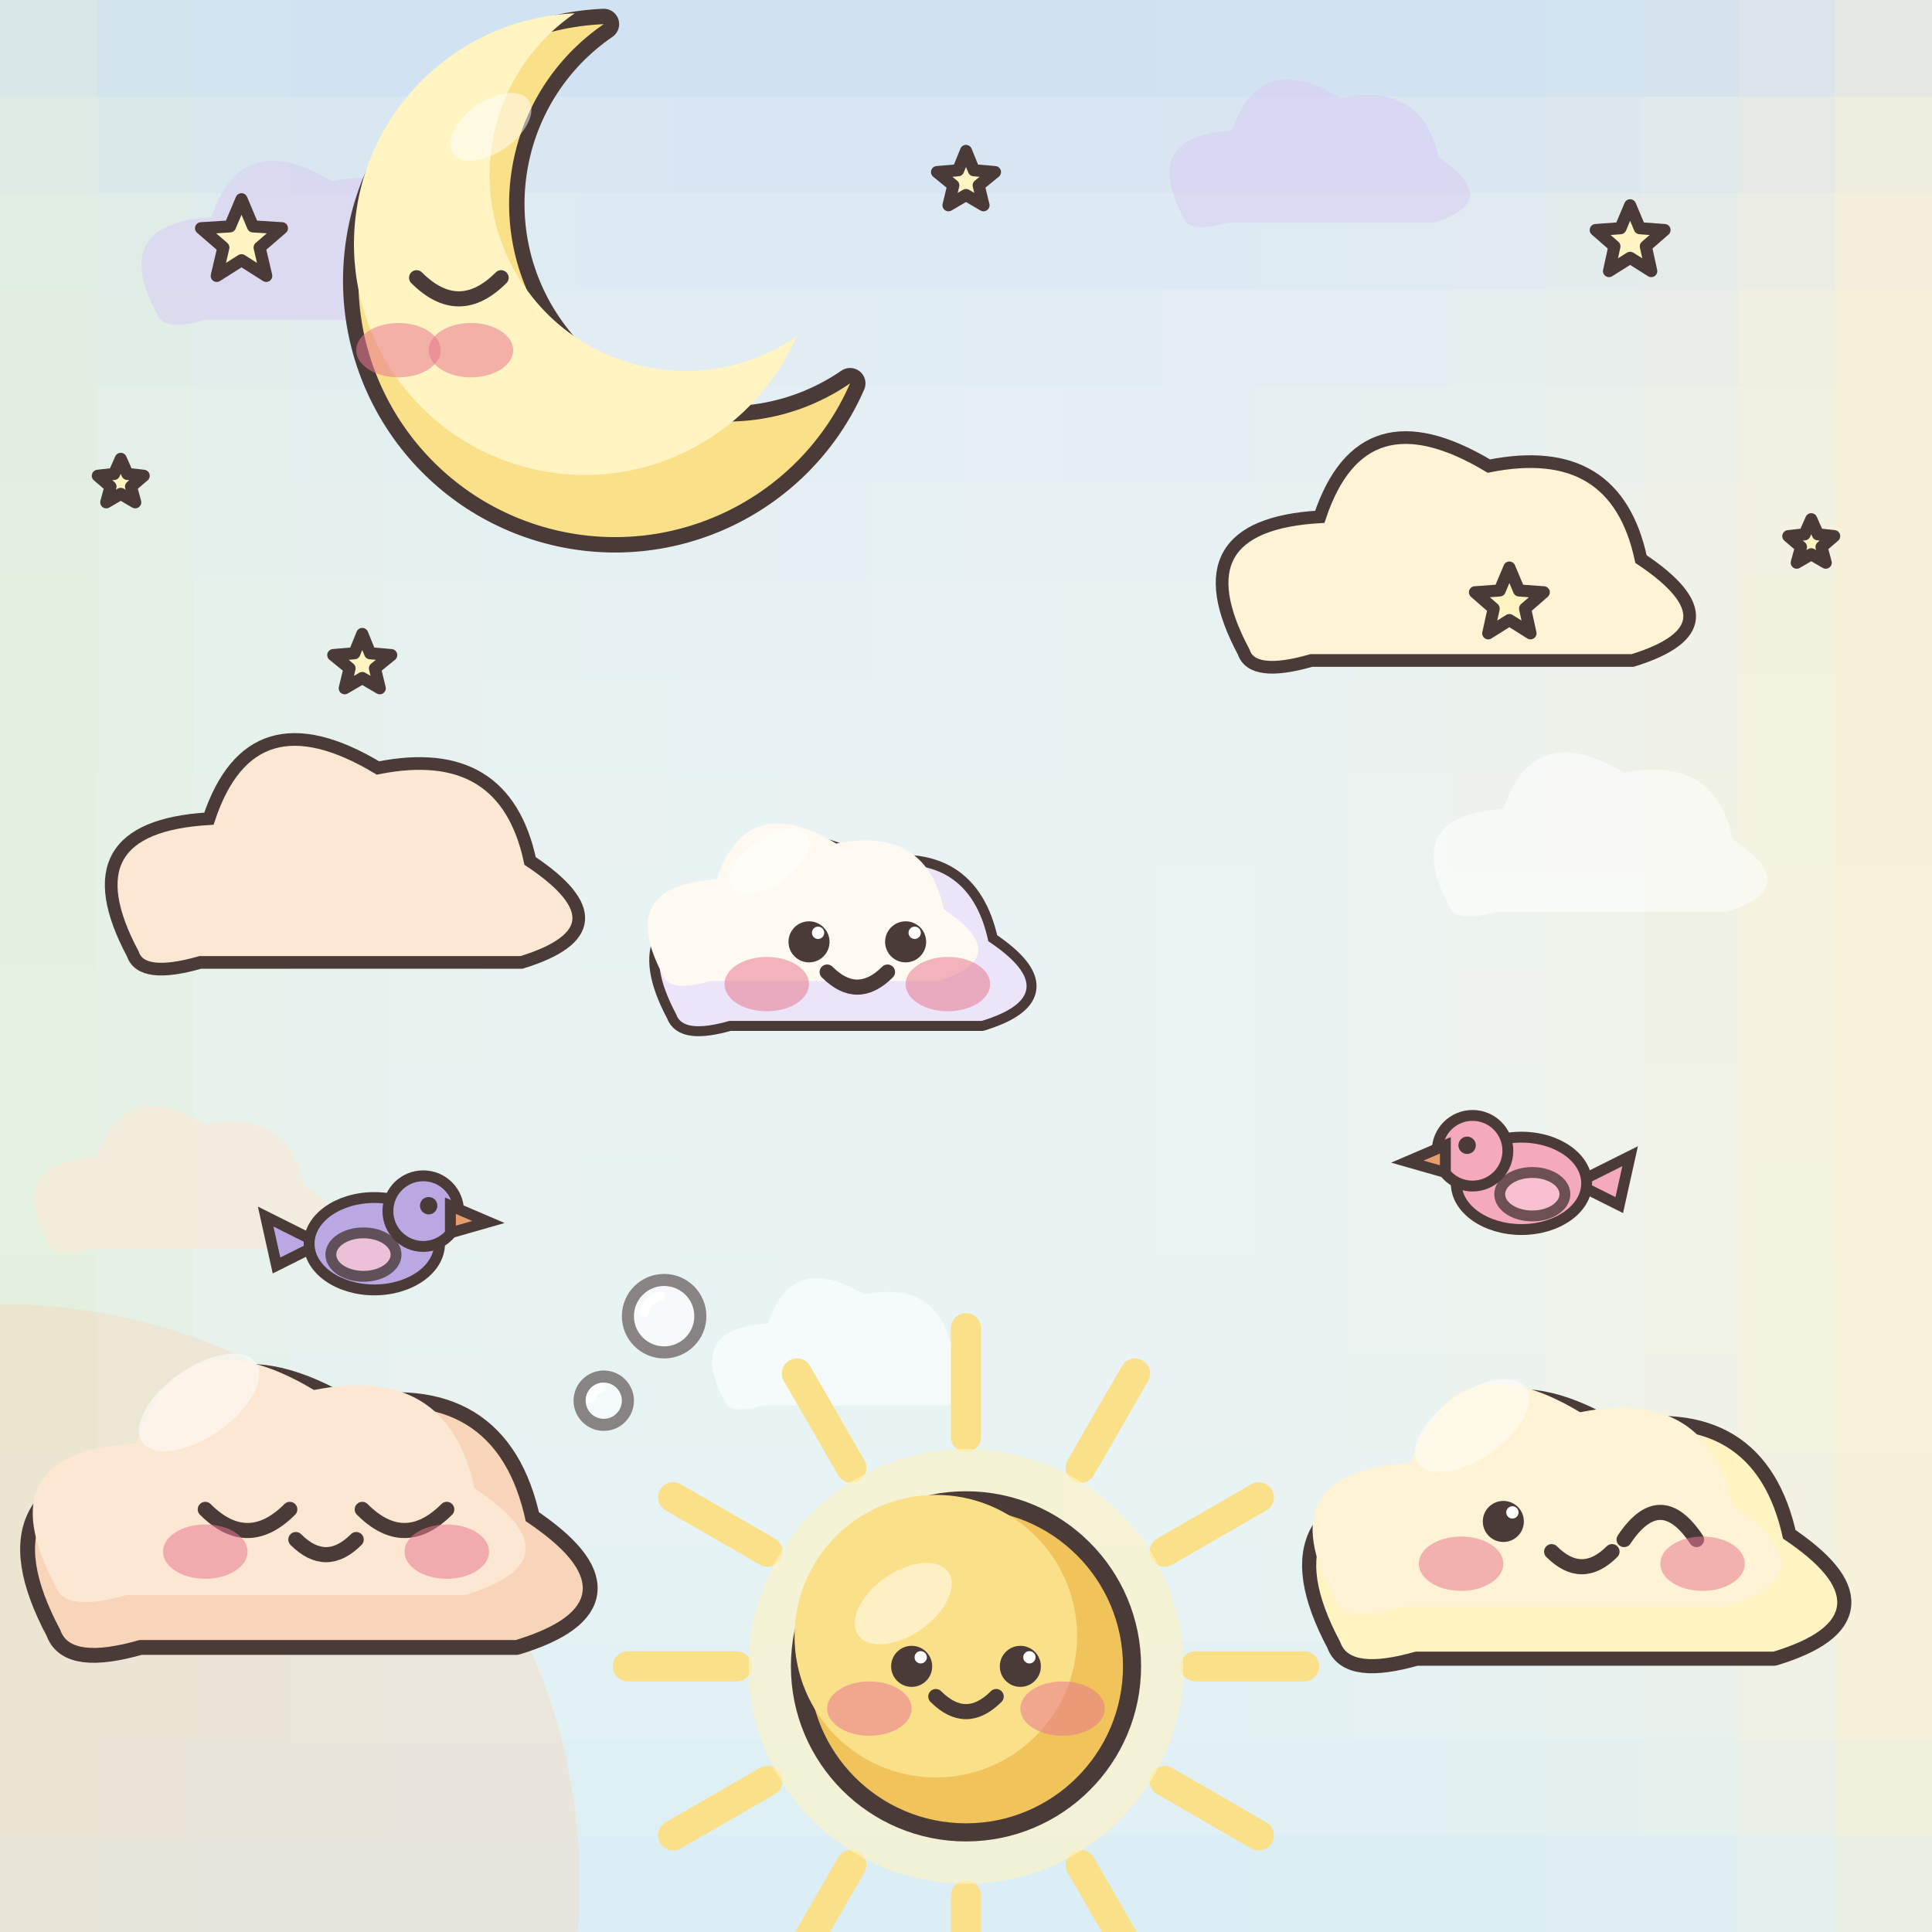
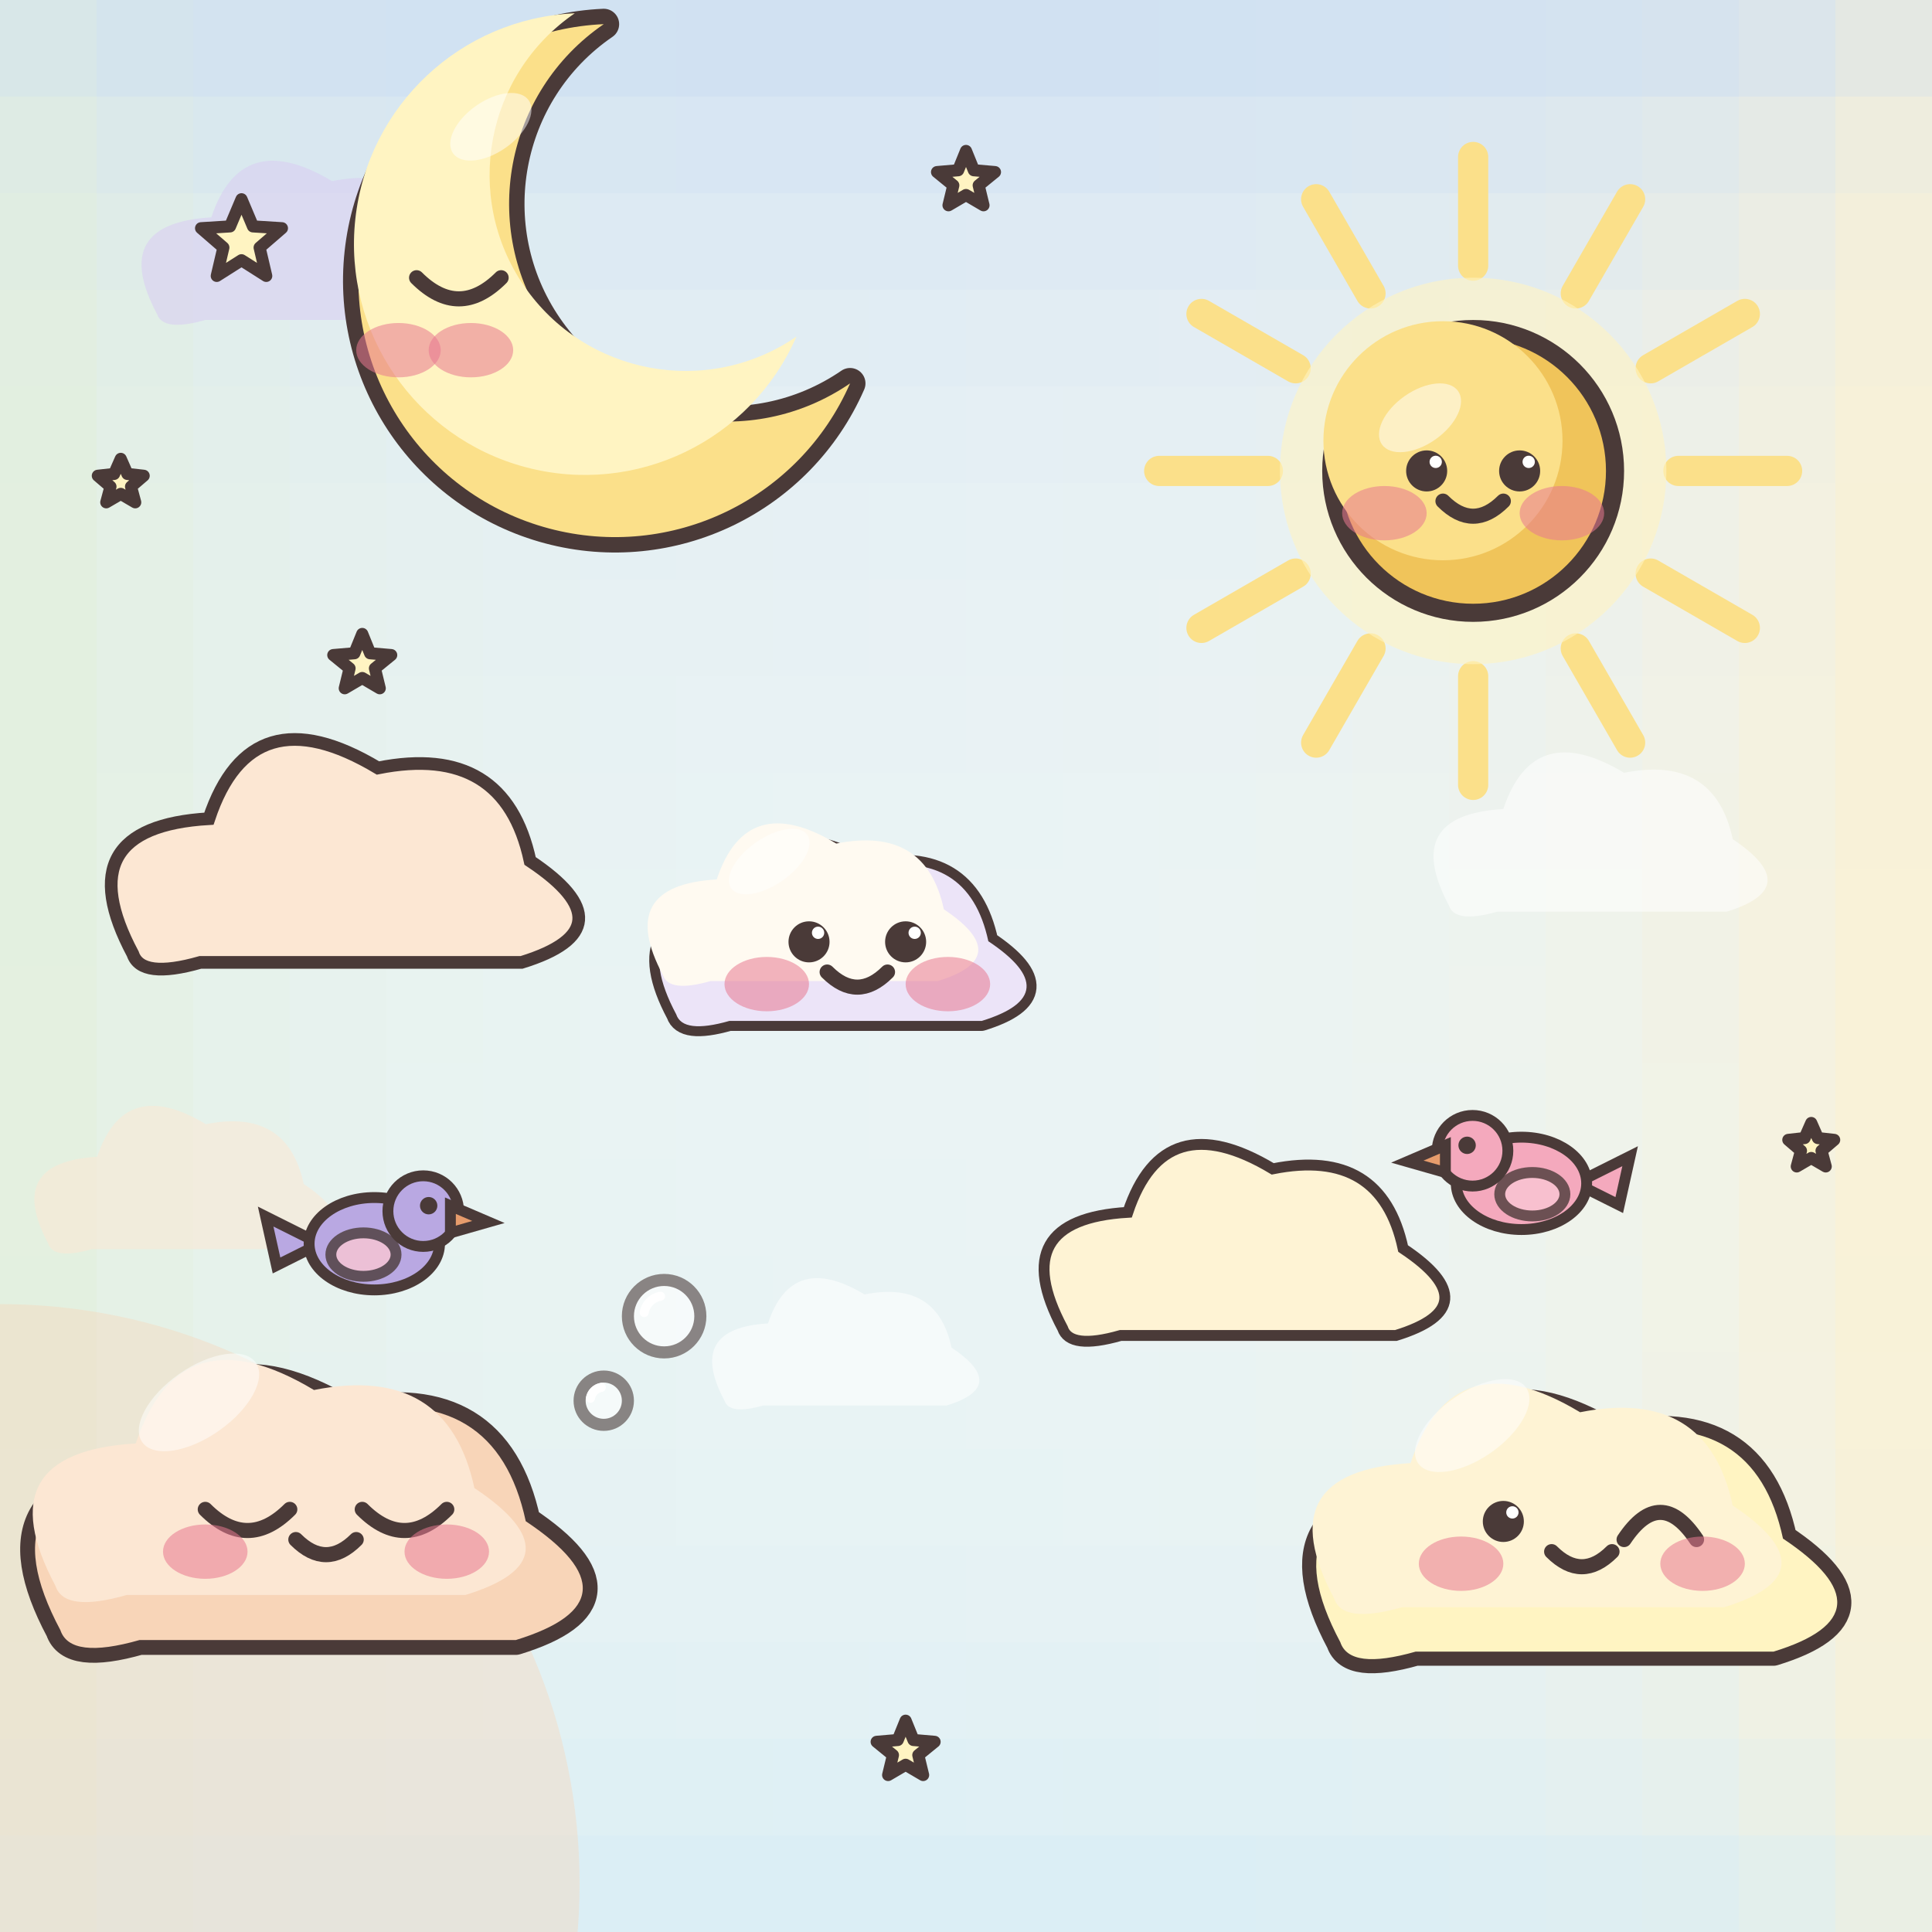
<svg xmlns="http://www.w3.org/2000/svg" width="320" height="320" viewBox="0 0 320 320">
  <rect width="320" height="320" fill="#eef7fb" />
  <rect x="0" y="0" width="17" height="17" fill="#d8e7e8" />
  <rect x="16" y="0" width="17" height="17" fill="#d4e4ed" />
  <rect x="32" y="0" width="17" height="17" fill="#d3e3f0" />
  <rect x="48" y="0" width="17" height="17" fill="#d2e2f1" />
  <rect x="64" y="0" width="17" height="17" fill="#d1e2f2" />
  <rect x="80" y="0" width="17" height="17" fill="#d1e2f2" />
  <rect x="96" y="0" width="17" height="17" fill="#d1e2f2" />
  <rect x="112" y="0" width="17" height="17" fill="#d1e1f2" />
  <rect x="128" y="0" width="17" height="17" fill="#d1e1f2" />
  <rect x="144" y="0" width="17" height="17" fill="#d1e1f2" />
  <rect x="160" y="0" width="17" height="17" fill="#d1e1f2" />
  <rect x="176" y="0" width="17" height="17" fill="#d1e1f2" />
  <rect x="192" y="0" width="17" height="17" fill="#d1e2f2" />
  <rect x="208" y="0" width="17" height="17" fill="#d2e2f2" />
  <rect x="224" y="0" width="17" height="17" fill="#d2e2f2" />
  <rect x="240" y="0" width="17" height="17" fill="#d3e2f1" />
  <rect x="256" y="0" width="17" height="17" fill="#d4e3f0" />
  <rect x="272" y="0" width="17" height="17" fill="#d6e3ee" />
  <rect x="288" y="0" width="17" height="17" fill="#dbe5eb" />
  <rect x="304" y="0" width="17" height="17" fill="#e4e8e3" />
  <rect x="0" y="16" width="17" height="17" fill="#deebe4" />
  <rect x="16" y="16" width="17" height="17" fill="#dbe9ea" />
  <rect x="32" y="16" width="17" height="17" fill="#d9e8ee" />
  <rect x="48" y="16" width="17" height="17" fill="#d9e7f0" />
  <rect x="64" y="16" width="17" height="17" fill="#d8e7f1" />
  <rect x="80" y="16" width="17" height="17" fill="#d8e7f2" />
  <rect x="96" y="16" width="17" height="17" fill="#d8e7f2" />
  <rect x="112" y="16" width="17" height="17" fill="#d8e6f3" />
  <rect x="128" y="16" width="17" height="17" fill="#d8e6f3" />
  <rect x="144" y="16" width="17" height="17" fill="#d8e6f3" />
  <rect x="160" y="16" width="17" height="17" fill="#d8e6f3" />
  <rect x="176" y="16" width="17" height="17" fill="#d8e6f3" />
  <rect x="192" y="16" width="17" height="17" fill="#d9e6f2" />
  <rect x="208" y="16" width="17" height="17" fill="#d9e7f2" />
  <rect x="224" y="16" width="17" height="17" fill="#dae7f1" />
  <rect x="240" y="16" width="17" height="17" fill="#dbe7f0" />
  <rect x="256" y="16" width="17" height="17" fill="#dde8ee" />
  <rect x="272" y="16" width="17" height="17" fill="#e0e9eb" />
  <rect x="288" y="16" width="17" height="17" fill="#e5eae6" />
  <rect x="304" y="16" width="17" height="17" fill="#eeedde" />
  <rect x="0" y="32" width="17" height="17" fill="#e0ede2" />
  <rect x="16" y="32" width="17" height="17" fill="#dfece8" />
  <rect x="32" y="32" width="17" height="17" fill="#deeced" />
  <rect x="48" y="32" width="17" height="17" fill="#deebef" />
  <rect x="64" y="32" width="17" height="17" fill="#ddebf1" />
  <rect x="80" y="32" width="17" height="17" fill="#ddebf2" />
  <rect x="96" y="32" width="17" height="17" fill="#ddeaf3" />
  <rect x="112" y="32" width="17" height="17" fill="#ddeaf3" />
  <rect x="128" y="32" width="17" height="17" fill="#ddeaf3" />
  <rect x="144" y="32" width="17" height="17" fill="#ddeaf3" />
  <rect x="160" y="32" width="17" height="17" fill="#deeaf3" />
  <rect x="176" y="32" width="17" height="17" fill="#deeaf3" />
  <rect x="192" y="32" width="17" height="17" fill="#deeaf3" />
  <rect x="208" y="32" width="17" height="17" fill="#dfebf2" />
  <rect x="224" y="32" width="17" height="17" fill="#e0ebf1" />
  <rect x="240" y="32" width="17" height="17" fill="#e1ebef" />
  <rect x="256" y="32" width="17" height="17" fill="#e3ebed" />
  <rect x="272" y="32" width="17" height="17" fill="#e6ece9" />
  <rect x="288" y="32" width="17" height="17" fill="#ebede4" />
  <rect x="304" y="32" width="17" height="17" fill="#f3efdb" />
  <rect x="0" y="48" width="17" height="17" fill="#e2eee1" />
  <rect x="16" y="48" width="17" height="17" fill="#e1eee7" />
  <rect x="32" y="48" width="17" height="17" fill="#e1eeec" />
  <rect x="48" y="48" width="17" height="17" fill="#e1edef" />
  <rect x="64" y="48" width="17" height="17" fill="#e1edf1" />
  <rect x="80" y="48" width="17" height="17" fill="#e1edf2" />
  <rect x="96" y="48" width="17" height="17" fill="#e1edf3" />
  <rect x="112" y="48" width="17" height="17" fill="#e1edf3" />
  <rect x="128" y="48" width="17" height="17" fill="#e1edf3" />
  <rect x="144" y="48" width="17" height="17" fill="#e1edf4" />
  <rect x="160" y="48" width="17" height="17" fill="#e2edf3" />
  <rect x="176" y="48" width="17" height="17" fill="#e2edf3" />
  <rect x="192" y="48" width="17" height="17" fill="#e3edf3" />
  <rect x="208" y="48" width="17" height="17" fill="#e3edf2" />
  <rect x="224" y="48" width="17" height="17" fill="#e4edf1" />
  <rect x="240" y="48" width="17" height="17" fill="#e6eeef" />
  <rect x="256" y="48" width="17" height="17" fill="#e8eeec" />
  <rect x="272" y="48" width="17" height="17" fill="#ebeee8" />
  <rect x="288" y="48" width="17" height="17" fill="#efefe2" />
  <rect x="304" y="48" width="17" height="17" fill="#f5f0da" />
  <rect x="0" y="64" width="17" height="17" fill="#e2efe0" />
  <rect x="16" y="64" width="17" height="17" fill="#e3efe7" />
  <rect x="32" y="64" width="17" height="17" fill="#e3efeb" />
  <rect x="48" y="64" width="17" height="17" fill="#e3efee" />
  <rect x="64" y="64" width="17" height="17" fill="#e3eff1" />
  <rect x="80" y="64" width="17" height="17" fill="#e3eff2" />
  <rect x="96" y="64" width="17" height="17" fill="#e4eff3" />
  <rect x="112" y="64" width="17" height="17" fill="#e4eff3" />
  <rect x="128" y="64" width="17" height="17" fill="#e4eff4" />
  <rect x="144" y="64" width="17" height="17" fill="#e4eff4" />
  <rect x="160" y="64" width="17" height="17" fill="#e5eff4" />
  <rect x="176" y="64" width="17" height="17" fill="#e5eff3" />
  <rect x="192" y="64" width="17" height="17" fill="#e5eff3" />
  <rect x="208" y="64" width="17" height="17" fill="#e6eff2" />
  <rect x="224" y="64" width="17" height="17" fill="#e7eff1" />
  <rect x="240" y="64" width="17" height="17" fill="#e8efef" />
  <rect x="256" y="64" width="17" height="17" fill="#eaf0ec" />
  <rect x="272" y="64" width="17" height="17" fill="#edf0e8" />
  <rect x="288" y="64" width="17" height="17" fill="#f1f0e1" />
  <rect x="304" y="64" width="17" height="17" fill="#f7f1d9" />
  <rect x="0" y="80" width="17" height="17" fill="#e3efe0" />
  <rect x="16" y="80" width="17" height="17" fill="#e4f0e6" />
  <rect x="32" y="80" width="17" height="17" fill="#e4f0eb" />
  <rect x="48" y="80" width="17" height="17" fill="#e5f0ee" />
  <rect x="64" y="80" width="17" height="17" fill="#e5f0f0" />
  <rect x="80" y="80" width="17" height="17" fill="#e5f0f2" />
  <rect x="96" y="80" width="17" height="17" fill="#e5f0f3" />
  <rect x="112" y="80" width="17" height="17" fill="#e6f0f3" />
  <rect x="128" y="80" width="17" height="17" fill="#e6f0f4" />
  <rect x="144" y="80" width="17" height="17" fill="#e6f1f4" />
  <rect x="160" y="80" width="17" height="17" fill="#e7f1f4" />
  <rect x="176" y="80" width="17" height="17" fill="#e7f1f3" />
  <rect x="192" y="80" width="17" height="17" fill="#e7f1f3" />
  <rect x="208" y="80" width="17" height="17" fill="#e8f1f2" />
  <rect x="224" y="80" width="17" height="17" fill="#e9f1f0" />
  <rect x="240" y="80" width="17" height="17" fill="#eaf1ee" />
  <rect x="256" y="80" width="17" height="17" fill="#ecf1eb" />
  <rect x="272" y="80" width="17" height="17" fill="#eff1e7" />
  <rect x="288" y="80" width="17" height="17" fill="#f3f1e1" />
  <rect x="304" y="80" width="17" height="17" fill="#f7f1d8" />
  <rect x="0" y="96" width="17" height="17" fill="#e3f0e0" />
  <rect x="16" y="96" width="17" height="17" fill="#e4f0e6" />
  <rect x="32" y="96" width="17" height="17" fill="#e5f1eb" />
  <rect x="48" y="96" width="17" height="17" fill="#e6f1ee" />
  <rect x="64" y="96" width="17" height="17" fill="#e6f1f0" />
  <rect x="80" y="96" width="17" height="17" fill="#e6f1f2" />
  <rect x="96" y="96" width="17" height="17" fill="#e7f1f3" />
  <rect x="112" y="96" width="17" height="17" fill="#e7f1f3" />
  <rect x="128" y="96" width="17" height="17" fill="#e7f1f4" />
  <rect x="144" y="96" width="17" height="17" fill="#e8f1f4" />
  <rect x="160" y="96" width="17" height="17" fill="#e8f2f4" />
  <rect x="176" y="96" width="17" height="17" fill="#e8f2f3" />
  <rect x="192" y="96" width="17" height="17" fill="#e9f2f3" />
  <rect x="208" y="96" width="17" height="17" fill="#e9f2f2" />
  <rect x="224" y="96" width="17" height="17" fill="#eaf2f0" />
  <rect x="240" y="96" width="17" height="17" fill="#ecf2ee" />
  <rect x="256" y="96" width="17" height="17" fill="#edf1eb" />
  <rect x="272" y="96" width="17" height="17" fill="#f0f1e7" />
  <rect x="288" y="96" width="17" height="17" fill="#f3f1e0" />
  <rect x="304" y="96" width="17" height="17" fill="#f8f1d8" />
  <rect x="0" y="112" width="17" height="17" fill="#e3f0e0" />
  <rect x="16" y="112" width="17" height="17" fill="#e4f0e6" />
  <rect x="32" y="112" width="17" height="17" fill="#e5f1eb" />
  <rect x="48" y="112" width="17" height="17" fill="#e6f1ee" />
  <rect x="64" y="112" width="17" height="17" fill="#e7f2f0" />
  <rect x="80" y="112" width="17" height="17" fill="#e7f2f2" />
  <rect x="96" y="112" width="17" height="17" fill="#e7f2f3" />
  <rect x="112" y="112" width="17" height="17" fill="#e8f2f4" />
  <rect x="128" y="112" width="17" height="17" fill="#e8f2f4" />
  <rect x="144" y="112" width="17" height="17" fill="#e8f2f4" />
  <rect x="160" y="112" width="17" height="17" fill="#e9f2f4" />
  <rect x="176" y="112" width="17" height="17" fill="#e9f2f3" />
  <rect x="192" y="112" width="17" height="17" fill="#eaf2f3" />
  <rect x="208" y="112" width="17" height="17" fill="#eaf2f2" />
  <rect x="224" y="112" width="17" height="17" fill="#ebf2f0" />
  <rect x="240" y="112" width="17" height="17" fill="#ecf2ee" />
  <rect x="256" y="112" width="17" height="17" fill="#eef2eb" />
  <rect x="272" y="112" width="17" height="17" fill="#f1f2e7" />
  <rect x="288" y="112" width="17" height="17" fill="#f4f2e0" />
  <rect x="304" y="112" width="17" height="17" fill="#f8f1d8" />
  <rect x="0" y="128" width="17" height="17" fill="#e3f0e0" />
  <rect x="16" y="128" width="17" height="17" fill="#e5f1e6" />
  <rect x="32" y="128" width="17" height="17" fill="#e6f1eb" />
  <rect x="48" y="128" width="17" height="17" fill="#e7f2ee" />
  <rect x="64" y="128" width="17" height="17" fill="#e7f2f0" />
  <rect x="80" y="128" width="17" height="17" fill="#e8f2f2" />
  <rect x="96" y="128" width="17" height="17" fill="#e8f2f3" />
  <rect x="112" y="128" width="17" height="17" fill="#e8f3f4" />
  <rect x="128" y="128" width="17" height="17" fill="#e9f3f4" />
  <rect x="144" y="128" width="17" height="17" fill="#e9f3f4" />
  <rect x="160" y="128" width="17" height="17" fill="#e9f3f4" />
  <rect x="176" y="128" width="17" height="17" fill="#eaf3f4" />
  <rect x="192" y="128" width="17" height="17" fill="#eaf3f3" />
  <rect x="208" y="128" width="17" height="17" fill="#ebf3f2" />
  <rect x="224" y="128" width="17" height="17" fill="#ecf3f0" />
  <rect x="240" y="128" width="17" height="17" fill="#edf2ee" />
  <rect x="256" y="128" width="17" height="17" fill="#eff2eb" />
  <rect x="272" y="128" width="17" height="17" fill="#f1f2e6" />
  <rect x="288" y="128" width="17" height="17" fill="#f4f2e0" />
  <rect x="304" y="128" width="17" height="17" fill="#f8f1d8" />
  <rect x="0" y="144" width="17" height="17" fill="#e3f0e0" />
  <rect x="16" y="144" width="17" height="17" fill="#e5f1e6" />
  <rect x="32" y="144" width="17" height="17" fill="#e6f2eb" />
  <rect x="48" y="144" width="17" height="17" fill="#e7f2ee" />
  <rect x="64" y="144" width="17" height="17" fill="#e8f2f0" />
  <rect x="80" y="144" width="17" height="17" fill="#e8f3f2" />
  <rect x="96" y="144" width="17" height="17" fill="#e8f3f3" />
  <rect x="112" y="144" width="17" height="17" fill="#e9f3f4" />
  <rect x="128" y="144" width="17" height="17" fill="#e9f3f4" />
  <rect x="144" y="144" width="17" height="17" fill="#e9f3f4" />
  <rect x="160" y="144" width="17" height="17" fill="#eaf3f4" />
  <rect x="176" y="144" width="17" height="17" fill="#eaf3f4" />
  <rect x="192" y="144" width="17" height="17" fill="#ebf3f3" />
  <rect x="208" y="144" width="17" height="17" fill="#ebf3f2" />
  <rect x="224" y="144" width="17" height="17" fill="#ecf3f0" />
  <rect x="240" y="144" width="17" height="17" fill="#edf3ee" />
  <rect x="256" y="144" width="17" height="17" fill="#eff3eb" />
  <rect x="272" y="144" width="17" height="17" fill="#f1f2e6" />
  <rect x="288" y="144" width="17" height="17" fill="#f5f2e0" />
  <rect x="304" y="144" width="17" height="17" fill="#f9f2d8" />
  <rect x="0" y="160" width="17" height="17" fill="#e4f0e0" />
  <rect x="16" y="160" width="17" height="17" fill="#e5f1e6" />
  <rect x="32" y="160" width="17" height="17" fill="#e6f2eb" />
  <rect x="48" y="160" width="17" height="17" fill="#e7f2ee" />
  <rect x="64" y="160" width="17" height="17" fill="#e8f3f0" />
  <rect x="80" y="160" width="17" height="17" fill="#e8f3f2" />
  <rect x="96" y="160" width="17" height="17" fill="#e9f3f3" />
  <rect x="112" y="160" width="17" height="17" fill="#e9f3f4" />
  <rect x="128" y="160" width="17" height="17" fill="#e9f3f4" />
  <rect x="144" y="160" width="17" height="17" fill="#eaf3f4" />
  <rect x="160" y="160" width="17" height="17" fill="#eaf3f4" />
  <rect x="176" y="160" width="17" height="17" fill="#eaf3f4" />
  <rect x="192" y="160" width="17" height="17" fill="#ebf3f3" />
  <rect x="208" y="160" width="17" height="17" fill="#ebf3f2" />
  <rect x="224" y="160" width="17" height="17" fill="#ecf3f0" />
  <rect x="240" y="160" width="17" height="17" fill="#eef3ee" />
  <rect x="256" y="160" width="17" height="17" fill="#eff3eb" />
  <rect x="272" y="160" width="17" height="17" fill="#f1f2e6" />
  <rect x="288" y="160" width="17" height="17" fill="#f5f2e0" />
  <rect x="304" y="160" width="17" height="17" fill="#f9f2d8" />
  <rect x="0" y="176" width="17" height="17" fill="#e4f0e0" />
  <rect x="16" y="176" width="17" height="17" fill="#e5f1e6" />
  <rect x="32" y="176" width="17" height="17" fill="#e6f2eb" />
  <rect x="48" y="176" width="17" height="17" fill="#e7f2ee" />
  <rect x="64" y="176" width="17" height="17" fill="#e8f3f1" />
  <rect x="80" y="176" width="17" height="17" fill="#e8f3f2" />
  <rect x="96" y="176" width="17" height="17" fill="#e9f3f3" />
  <rect x="112" y="176" width="17" height="17" fill="#e9f3f4" />
  <rect x="128" y="176" width="17" height="17" fill="#e9f3f4" />
  <rect x="144" y="176" width="17" height="17" fill="#eaf3f4" />
  <rect x="160" y="176" width="17" height="17" fill="#eaf3f4" />
  <rect x="176" y="176" width="17" height="17" fill="#eaf3f4" />
  <rect x="192" y="176" width="17" height="17" fill="#ebf3f3" />
  <rect x="208" y="176" width="17" height="17" fill="#ebf3f2" />
  <rect x="224" y="176" width="17" height="17" fill="#ecf3f1" />
  <rect x="240" y="176" width="17" height="17" fill="#edf3ee" />
  <rect x="256" y="176" width="17" height="17" fill="#eff3eb" />
  <rect x="272" y="176" width="17" height="17" fill="#f1f3e7" />
  <rect x="288" y="176" width="17" height="17" fill="#f5f2e0" />
  <rect x="304" y="176" width="17" height="17" fill="#f9f2d8" />
  <rect x="0" y="192" width="17" height="17" fill="#e4f0e0" />
  <rect x="16" y="192" width="17" height="17" fill="#e5f1e6" />
  <rect x="32" y="192" width="17" height="17" fill="#e6f2eb" />
  <rect x="48" y="192" width="17" height="17" fill="#e7f2ee" />
  <rect x="64" y="192" width="17" height="17" fill="#e8f3f1" />
  <rect x="80" y="192" width="17" height="17" fill="#e8f3f2" />
  <rect x="96" y="192" width="17" height="17" fill="#e8f3f3" />
  <rect x="112" y="192" width="17" height="17" fill="#e9f3f4" />
  <rect x="128" y="192" width="17" height="17" fill="#e9f3f4" />
  <rect x="144" y="192" width="17" height="17" fill="#e9f3f4" />
  <rect x="160" y="192" width="17" height="17" fill="#eaf3f4" />
  <rect x="176" y="192" width="17" height="17" fill="#eaf3f4" />
  <rect x="192" y="192" width="17" height="17" fill="#ebf3f3" />
  <rect x="208" y="192" width="17" height="17" fill="#ebf3f2" />
  <rect x="224" y="192" width="17" height="17" fill="#ecf3f1" />
  <rect x="240" y="192" width="17" height="17" fill="#edf3ee" />
  <rect x="256" y="192" width="17" height="17" fill="#eff3eb" />
  <rect x="272" y="192" width="17" height="17" fill="#f1f3e7" />
  <rect x="288" y="192" width="17" height="17" fill="#f4f2e0" />
  <rect x="304" y="192" width="17" height="17" fill="#f9f2d8" />
  <rect x="0" y="208" width="17" height="17" fill="#e3f0e0" />
  <rect x="16" y="208" width="17" height="17" fill="#e5f1e6" />
  <rect x="32" y="208" width="17" height="17" fill="#e6f2eb" />
  <rect x="48" y="208" width="17" height="17" fill="#e7f2ee" />
  <rect x="64" y="208" width="17" height="17" fill="#e7f3f1" />
  <rect x="80" y="208" width="17" height="17" fill="#e8f3f2" />
  <rect x="96" y="208" width="17" height="17" fill="#e8f3f3" />
  <rect x="112" y="208" width="17" height="17" fill="#e8f3f4" />
  <rect x="128" y="208" width="17" height="17" fill="#e9f3f4" />
  <rect x="144" y="208" width="17" height="17" fill="#e9f3f4" />
  <rect x="160" y="208" width="17" height="17" fill="#e9f3f4" />
  <rect x="176" y="208" width="17" height="17" fill="#eaf3f4" />
  <rect x="192" y="208" width="17" height="17" fill="#eaf3f3" />
  <rect x="208" y="208" width="17" height="17" fill="#ebf3f2" />
  <rect x="224" y="208" width="17" height="17" fill="#ecf3f1" />
  <rect x="240" y="208" width="17" height="17" fill="#edf3ef" />
  <rect x="256" y="208" width="17" height="17" fill="#eef3ec" />
  <rect x="272" y="208" width="17" height="17" fill="#f1f3e7" />
  <rect x="288" y="208" width="17" height="17" fill="#f4f2e0" />
  <rect x="304" y="208" width="17" height="17" fill="#f8f2d8" />
  <rect x="0" y="224" width="17" height="17" fill="#e3f0e0" />
  <rect x="16" y="224" width="17" height="17" fill="#e4f1e6" />
  <rect x="32" y="224" width="17" height="17" fill="#e5f2eb" />
  <rect x="48" y="224" width="17" height="17" fill="#e6f2ef" />
  <rect x="64" y="224" width="17" height="17" fill="#e7f2f1" />
  <rect x="80" y="224" width="17" height="17" fill="#e7f3f2" />
  <rect x="96" y="224" width="17" height="17" fill="#e7f3f3" />
  <rect x="112" y="224" width="17" height="17" fill="#e8f3f4" />
  <rect x="128" y="224" width="17" height="17" fill="#e8f3f4" />
  <rect x="144" y="224" width="17" height="17" fill="#e8f3f4" />
  <rect x="160" y="224" width="17" height="17" fill="#e9f3f4" />
  <rect x="176" y="224" width="17" height="17" fill="#e9f3f4" />
  <rect x="192" y="224" width="17" height="17" fill="#e9f3f3" />
  <rect x="208" y="224" width="17" height="17" fill="#eaf3f2" />
  <rect x="224" y="224" width="17" height="17" fill="#ebf3f1" />
  <rect x="240" y="224" width="17" height="17" fill="#ecf3ef" />
  <rect x="256" y="224" width="17" height="17" fill="#eef3ec" />
  <rect x="272" y="224" width="17" height="17" fill="#f0f2e7" />
  <rect x="288" y="224" width="17" height="17" fill="#f4f2e1" />
  <rect x="304" y="224" width="17" height="17" fill="#f8f2d9" />
  <rect x="0" y="240" width="17" height="17" fill="#e3f0e1" />
  <rect x="16" y="240" width="17" height="17" fill="#e4f1e7" />
  <rect x="32" y="240" width="17" height="17" fill="#e5f1ec" />
  <rect x="48" y="240" width="17" height="17" fill="#e5f2ef" />
  <rect x="64" y="240" width="17" height="17" fill="#e6f2f1" />
  <rect x="80" y="240" width="17" height="17" fill="#e6f2f3" />
  <rect x="96" y="240" width="17" height="17" fill="#e6f2f3" />
  <rect x="112" y="240" width="17" height="17" fill="#e7f3f4" />
  <rect x="128" y="240" width="17" height="17" fill="#e7f3f4" />
  <rect x="144" y="240" width="17" height="17" fill="#e7f3f4" />
  <rect x="160" y="240" width="17" height="17" fill="#e7f3f4" />
  <rect x="176" y="240" width="17" height="17" fill="#e8f3f4" />
  <rect x="192" y="240" width="17" height="17" fill="#e8f3f3" />
  <rect x="208" y="240" width="17" height="17" fill="#e9f3f2" />
  <rect x="224" y="240" width="17" height="17" fill="#eaf3f1" />
  <rect x="240" y="240" width="17" height="17" fill="#ebf2ef" />
  <rect x="256" y="240" width="17" height="17" fill="#edf2ec" />
  <rect x="272" y="240" width="17" height="17" fill="#eff2e8" />
  <rect x="288" y="240" width="17" height="17" fill="#f3f2e2" />
  <rect x="304" y="240" width="17" height="17" fill="#f7f1d9" />
  <rect x="0" y="256" width="17" height="17" fill="#e3f0e1" />
  <rect x="16" y="256" width="17" height="17" fill="#e3f1e8" />
  <rect x="32" y="256" width="17" height="17" fill="#e4f1ec" />
  <rect x="48" y="256" width="17" height="17" fill="#e4f1ef" />
  <rect x="64" y="256" width="17" height="17" fill="#e4f2f1" />
  <rect x="80" y="256" width="17" height="17" fill="#e5f2f3" />
  <rect x="96" y="256" width="17" height="17" fill="#e5f2f4" />
  <rect x="112" y="256" width="17" height="17" fill="#e5f2f4" />
  <rect x="128" y="256" width="17" height="17" fill="#e5f2f4" />
  <rect x="144" y="256" width="17" height="17" fill="#e5f2f4" />
  <rect x="160" y="256" width="17" height="17" fill="#e6f2f4" />
  <rect x="176" y="256" width="17" height="17" fill="#e6f2f4" />
  <rect x="192" y="256" width="17" height="17" fill="#e6f2f4" />
  <rect x="208" y="256" width="17" height="17" fill="#e7f2f3" />
  <rect x="224" y="256" width="17" height="17" fill="#e8f2f2" />
  <rect x="240" y="256" width="17" height="17" fill="#e9f2f0" />
  <rect x="256" y="256" width="17" height="17" fill="#ebf2ed" />
  <rect x="272" y="256" width="17" height="17" fill="#edf2e9" />
  <rect x="288" y="256" width="17" height="17" fill="#f1f2e3" />
  <rect x="304" y="256" width="17" height="17" fill="#f6f1da" />
  <rect x="0" y="272" width="17" height="17" fill="#e2f0e2" />
  <rect x="16" y="272" width="17" height="17" fill="#e2f0e9" />
  <rect x="32" y="272" width="17" height="17" fill="#e2f0ed" />
  <rect x="48" y="272" width="17" height="17" fill="#e2f1f0" />
  <rect x="64" y="272" width="17" height="17" fill="#e2f1f2" />
  <rect x="80" y="272" width="17" height="17" fill="#e2f1f3" />
  <rect x="96" y="272" width="17" height="17" fill="#e2f1f4" />
  <rect x="112" y="272" width="17" height="17" fill="#e3f1f4" />
  <rect x="128" y="272" width="17" height="17" fill="#e3f1f4" />
  <rect x="144" y="272" width="17" height="17" fill="#e3f1f5" />
  <rect x="160" y="272" width="17" height="17" fill="#e3f1f4" />
  <rect x="176" y="272" width="17" height="17" fill="#e3f1f4" />
  <rect x="192" y="272" width="17" height="17" fill="#e4f1f4" />
  <rect x="208" y="272" width="17" height="17" fill="#e4f1f3" />
  <rect x="224" y="272" width="17" height="17" fill="#e5f1f2" />
  <rect x="240" y="272" width="17" height="17" fill="#e6f1f1" />
  <rect x="256" y="272" width="17" height="17" fill="#e8f1ee" />
  <rect x="272" y="272" width="17" height="17" fill="#eaf1ea" />
  <rect x="288" y="272" width="17" height="17" fill="#eff1e4" />
  <rect x="304" y="272" width="17" height="17" fill="#f5f1db" />
  <rect x="0" y="288" width="17" height="17" fill="#e1efe4" />
  <rect x="16" y="288" width="17" height="17" fill="#e0efeb" />
  <rect x="32" y="288" width="17" height="17" fill="#dfefef" />
  <rect x="48" y="288" width="17" height="17" fill="#dff0f1" />
  <rect x="64" y="288" width="17" height="17" fill="#dff0f3" />
  <rect x="80" y="288" width="17" height="17" fill="#dff0f4" />
  <rect x="96" y="288" width="17" height="17" fill="#dff0f4" />
  <rect x="112" y="288" width="17" height="17" fill="#dff0f4" />
  <rect x="128" y="288" width="17" height="17" fill="#dff0f5" />
  <rect x="144" y="288" width="17" height="17" fill="#dff0f5" />
  <rect x="160" y="288" width="17" height="17" fill="#e0f0f5" />
  <rect x="176" y="288" width="17" height="17" fill="#e0f0f4" />
  <rect x="192" y="288" width="17" height="17" fill="#e0f0f4" />
  <rect x="208" y="288" width="17" height="17" fill="#e0f0f4" />
  <rect x="224" y="288" width="17" height="17" fill="#e1f0f3" />
  <rect x="240" y="288" width="17" height="17" fill="#e2f0f2" />
  <rect x="256" y="288" width="17" height="17" fill="#e4f0f0" />
  <rect x="272" y="288" width="17" height="17" fill="#e6f0ed" />
  <rect x="288" y="288" width="17" height="17" fill="#eaf0e7" />
  <rect x="304" y="288" width="17" height="17" fill="#f1f0de" />
  <rect x="0" y="304" width="17" height="17" fill="#deeee9" />
  <rect x="16" y="304" width="17" height="17" fill="#dceeef" />
  <rect x="32" y="304" width="17" height="17" fill="#dceef2" />
  <rect x="48" y="304" width="17" height="17" fill="#dbeef3" />
  <rect x="64" y="304" width="17" height="17" fill="#dbeef4" />
  <rect x="80" y="304" width="17" height="17" fill="#dbeef4" />
  <rect x="96" y="304" width="17" height="17" fill="#dbeef5" />
  <rect x="112" y="304" width="17" height="17" fill="#dbeef5" />
  <rect x="128" y="304" width="17" height="17" fill="#dbeef5" />
  <rect x="144" y="304" width="17" height="17" fill="#dbeef5" />
  <rect x="160" y="304" width="17" height="17" fill="#dbeef5" />
  <rect x="176" y="304" width="17" height="17" fill="#dbeef5" />
  <rect x="192" y="304" width="17" height="17" fill="#dbeef5" />
  <rect x="208" y="304" width="17" height="17" fill="#dceef4" />
  <rect x="224" y="304" width="17" height="17" fill="#dceef4" />
  <rect x="240" y="304" width="17" height="17" fill="#ddeef3" />
  <rect x="256" y="304" width="17" height="17" fill="#deeef2" />
  <rect x="272" y="304" width="17" height="17" fill="#dfeef0" />
  <rect x="288" y="304" width="17" height="17" fill="#e3efec" />
  <rect x="304" y="304" width="17" height="17" fill="#eaefe4" />
  <circle cx="0" cy="312" r="96" fill="#f8d5b8" opacity=".4" />
  <path transform="translate(26 52) scale(0.5) translate(-30 -80)" d="M30 80Q14 50 48 48Q58 18 88 36Q118 30 124 58Q148 74 122 82H46Q32 86 30 80Z" fill="#d8ccf2" opacity=".55" />
-   <path transform="translate(196 36) scale(0.45) translate(-30 -80)" d="M30 80Q14 50 48 48Q58 18 88 36Q118 30 124 58Q148 74 122 82H46Q32 86 30 80Z" fill="#d8ccf2" opacity=".55" />
  <path transform="translate(240 150) scale(0.5) translate(-30 -80)" d="M30 80Q14 50 48 48Q58 18 88 36Q118 30 124 58Q148 74 122 82H46Q32 86 30 80Z" fill="#ffffff" opacity=".55" />
  <path transform="translate(8 206) scale(0.45) translate(-30 -80)" d="M30 80Q14 50 48 48Q58 18 88 36Q118 30 124 58Q148 74 122 82H46Q32 86 30 80Z" fill="#fce7d3" opacity=".55" />
  <path transform="translate(120 232) scale(0.4) translate(-30 -80)" d="M30 80Q14 50 48 48Q58 18 88 36Q118 30 124 58Q148 74 122 82H46Q32 86 30 80Z" fill="#ffffff" opacity=".55" />
-   <g transform="translate(206 108) scale(0.7)">
+   <path d="M278.0 78.0L296.0 78.0" fill="none" stroke="#fbe08a" stroke-width="5" stroke-linecap="round" stroke-linejoin="round" />
+   <path d="M273.4 95.0L289.0 104.0" fill="none" stroke="#fbe08a" stroke-width="5" stroke-linecap="round" stroke-linejoin="round" />
+   <path d="M261.0 107.4L270.0 123.0" fill="none" stroke="#fbe08a" stroke-width="5" stroke-linecap="round" stroke-linejoin="round" />
+   <path d="M244.0 112.0L244.0 130.0" fill="none" stroke="#fbe08a" stroke-width="5" stroke-linecap="round" stroke-linejoin="round" />
+   <path d="M227.0 107.4L218.0 123.0" fill="none" stroke="#fbe08a" stroke-width="5" stroke-linecap="round" stroke-linejoin="round" />
+   <path d="M214.6 95.0L199.0 104.0" fill="none" stroke="#fbe08a" stroke-width="5" stroke-linecap="round" stroke-linejoin="round" />
+   <path d="M210.0 78.0L192.0 78.0" fill="none" stroke="#fbe08a" stroke-width="5" stroke-linecap="round" stroke-linejoin="round" />
+   <path d="M214.6 61.0L199.0 52.0" fill="none" stroke="#fbe08a" stroke-width="5" stroke-linecap="round" stroke-linejoin="round" />
+   <path d="M227.0 48.6L218.0 33.0" fill="none" stroke="#fbe08a" stroke-width="5" stroke-linecap="round" stroke-linejoin="round" />
+   <path d="M244.0 44.0L244.0 26.0" fill="none" stroke="#fbe08a" stroke-width="5" stroke-linecap="round" stroke-linejoin="round" />
+   <path d="M261.0 48.6L270.0 33.0" fill="none" stroke="#fbe08a" stroke-width="5" stroke-linecap="round" stroke-linejoin="round" />
+   <path d="M273.4 61.0L289.0 52.0" fill="none" stroke="#fbe08a" stroke-width="5" stroke-linecap="round" stroke-linejoin="round" />
+   <circle cx="244" cy="78" r="32" fill="#fff4c2" opacity=".6" />
+   <g stroke="#4a3a38" stroke-width="6" stroke-linejoin="round" fill="#4a3a38">
+     <circle cx="244" cy="78" r="22" />
+   </g>
+   <g fill="#f0c45a">
+     <circle cx="244" cy="78" r="22" />
+   </g>
+   <g fill="#fbe08a" transform="translate(19.4 2.8) scale(0.9)">
+     <circle cx="244" cy="78" r="22" />
+   </g>
+   <ellipse cx="235.2" cy="69.2" rx="7.7" ry="4.4" fill="#fff" opacity=".5" transform="rotate(-35 235.2 69.2)" />
+   <circle cx="236.3" cy="78" r="3.4" fill="#4a3a38" />
+   <circle cx="237.8" cy="76.5" r="1.02" fill="#fff" />
+   <circle cx="251.7" cy="78" r="3.4" fill="#4a3a38" />
+   <circle cx="253.2" cy="76.5" r="1.02" fill="#fff" />
+   <ellipse cx="229.3" cy="85" rx="7" ry="4.5" fill="#e8788f" opacity=".55" />
+   <ellipse cx="258.7" cy="85" rx="7" ry="4.5" fill="#e8788f" opacity=".55" />
+   <path d="M239 83Q244 88 249 83" fill="none" stroke="#4a3a38" stroke-width="2.5" stroke-linecap="round" stroke-linejoin="round" />
+   <g transform="translate(176 220) scale(0.6)">
    <path transform="translate(-30 -80)" d="M30 80Q14 50 48 48Q58 18 88 36Q118 30 124 58Q148 74 122 82H46Q32 86 30 80Z" fill="#fef3d4" stroke="#4a3a38" stroke-width="3" />
  </g>
  <g transform="translate(22 158) scale(0.7)">
    <path transform="translate(-30 -80)" d="M30 80Q14 50 48 48Q58 18 88 36Q118 30 124 58Q148 74 122 82H46Q32 86 30 80Z" fill="#fce7d3" stroke="#4a3a38" stroke-width="3" />
  </g>
  <g stroke="#4a3a38" stroke-width="6" stroke-linejoin="round" fill="#4a3a38">
    <path transform="translate(10 270) scale(0.82) translate(-30 -80)" d="M30 80Q14 50 48 48Q58 18 88 36Q118 30 124 58Q148 74 122 82H46Q32 86 30 80Z" />
  </g>
  <g fill="#f8d5b8">
    <path transform="translate(10 270) scale(0.82) translate(-30 -80)" d="M30 80Q14 50 48 48Q58 18 88 36Q118 30 124 58Q148 74 122 82H46Q32 86 30 80Z" />
  </g>
  <g fill="#fce7d3" transform="translate(0.2 19.7) scale(0.9)">
    <path transform="translate(10 270) scale(0.82) translate(-30 -80)" d="M30 80Q14 50 48 48Q58 18 88 36Q118 30 124 58Q148 74 122 82H46Q32 86 30 80Z" />
  </g>
  <ellipse cx="32.96" cy="232.28" rx="11.48" ry="5.74" fill="#fff" opacity=".5" transform="rotate(-35 32.96 232.28)" />
  <g stroke="#4a3a38" stroke-width="6" stroke-linejoin="round" fill="#4a3a38">
    <path transform="translate(222 272) scale(0.78) translate(-30 -80)" d="M30 80Q14 50 48 48Q58 18 88 36Q118 30 124 58Q148 74 122 82H46Q32 86 30 80Z" />
  </g>
  <g fill="#fff4c2">
    <path transform="translate(222 272) scale(0.78) translate(-30 -80)" d="M30 80Q14 50 48 48Q58 18 88 36Q118 30 124 58Q148 74 122 82H46Q32 86 30 80Z" />
  </g>
  <g fill="#fef3d4" transform="translate(21.2 20.0) scale(0.9)">
    <path transform="translate(222 272) scale(0.78) translate(-30 -80)" d="M30 80Q14 50 48 48Q58 18 88 36Q118 30 124 58Q148 74 122 82H46Q32 86 30 80Z" />
  </g>
  <ellipse cx="243.84" cy="236.12" rx="10.92" ry="5.46" fill="#fff" opacity=".5" transform="rotate(-35 243.84 236.12)" />
  <g stroke="#4a3a38" stroke-width="6" stroke-linejoin="round" fill="#4a3a38">
    <path transform="translate(112 168) scale(0.55) translate(-30 -80)" d="M30 80Q14 50 48 48Q58 18 88 36Q118 30 124 58Q148 74 122 82H46Q32 86 30 80Z" />
  </g>
  <g fill="#ece4f8">
    <path transform="translate(112 168) scale(0.55) translate(-30 -80)" d="M30 80Q14 50 48 48Q58 18 88 36Q118 30 124 58Q148 74 122 82H46Q32 86 30 80Z" />
  </g>
  <g fill="#fffaf1" transform="translate(9.0 10.3) scale(0.9)">
    <path transform="translate(112 168) scale(0.55) translate(-30 -80)" d="M30 80Q14 50 48 48Q58 18 88 36Q118 30 124 58Q148 74 122 82H46Q32 86 30 80Z" />
  </g>
  <ellipse cx="127.4" cy="142.7" rx="7.7" ry="3.85" fill="#fff" opacity=".5" transform="rotate(-35 127.4 142.7)" />
  <g stroke="#4a3a38" stroke-width="6" stroke-linejoin="round" fill="#4a3a38">
    <path transform="translate(100 4) scale(0.85) translate(-215 -45)" d="M215 45a50 50 0 1 0 48 70a40 40 0 1 1-48-70Z" />
  </g>
  <g fill="#fbe08a">
    <path transform="translate(100 4) scale(0.85) translate(-215 -45)" d="M215 45a50 50 0 1 0 48 70a40 40 0 1 1-48-70Z" />
  </g>
  <g fill="#fff4c2" transform="translate(5.2 -1.4) scale(0.9)">
    <path transform="translate(100 4) scale(0.85) translate(-215 -45)" d="M215 45a50 50 0 1 0 48 70a40 40 0 1 1-48-70Z" />
  </g>
  <ellipse cx="81.3" cy="21" rx="7.65" ry="4.25" fill="#fff" opacity=".5" transform="rotate(-35 81.3 21)" />
  <path d="M40.0 33.0L41.9 37.5L46.7 37.8L43.0 41.0L44.1 45.7L40.0 43.1L35.9 45.7L37.0 41.0L33.3 37.8L38.1 37.5Z" fill="#fff4c2" stroke="#4a3a38" stroke-width="2" stroke-linejoin="round" />
-   <path d="M270.0 34.0L271.6 37.8L275.7 38.1L272.6 40.8L273.5 44.9L270.0 42.7L266.5 44.9L267.4 40.8L264.3 38.1L268.4 37.8Z" fill="#fff4c2" stroke="#4a3a38" stroke-width="2" stroke-linejoin="round" />
  <path d="M60.0 105.0L61.3 108.2L64.8 108.5L62.1 110.7L62.9 114.0L60.0 112.3L57.1 114.0L57.9 110.7L55.2 108.5L58.7 108.2Z" fill="#fff4c2" stroke="#4a3a38" stroke-width="2" stroke-linejoin="round" />
-   <path d="M250.0 94.0L251.6 97.8L255.7 98.1L252.6 100.8L253.5 104.9L250.0 102.7L246.5 104.9L247.4 100.8L244.3 98.1L248.4 97.8Z" fill="#fff4c2" stroke="#4a3a38" stroke-width="2" stroke-linejoin="round" />
  <path d="M160.0 25.0L161.3 28.2L164.8 28.5L162.1 30.7L162.9 34.0L160.0 32.3L157.1 34.0L157.9 30.7L155.2 28.5L158.7 28.2Z" fill="#fff4c2" stroke="#4a3a38" stroke-width="2" stroke-linejoin="round" />
  <path d="M20.0 76.0L21.1 78.5L23.8 78.8L21.7 80.6L22.4 83.2L20.0 81.8L17.6 83.2L18.3 80.6L16.2 78.8L18.9 78.5Z" fill="#fff4c2" stroke="#4a3a38" stroke-width="2" stroke-linejoin="round" />
-   <path d="M300.0 86.0L301.1 88.5L303.8 88.8L301.7 90.6L302.4 93.2L300.0 91.8L297.6 93.2L298.3 90.6L296.2 88.8L298.9 88.5Z" fill="#fff4c2" stroke="#4a3a38" stroke-width="2" stroke-linejoin="round" />
-   <path d="M198.0 276.0L216.0 276.0" fill="none" stroke="#fbe08a" stroke-width="5" stroke-linecap="round" stroke-linejoin="round" />
-   <path d="M192.9 295.0L208.5 304.0" fill="none" stroke="#fbe08a" stroke-width="5" stroke-linecap="round" stroke-linejoin="round" />
-   <path d="M179.0 308.9L188.0 324.5" fill="none" stroke="#fbe08a" stroke-width="5" stroke-linecap="round" stroke-linejoin="round" />
-   <path d="M160.0 314.0L160.0 332.0" fill="none" stroke="#fbe08a" stroke-width="5" stroke-linecap="round" stroke-linejoin="round" />
-   <path d="M141.0 308.9L132.0 324.5" fill="none" stroke="#fbe08a" stroke-width="5" stroke-linecap="round" stroke-linejoin="round" />
-   <path d="M127.1 295.0L111.5 304.0" fill="none" stroke="#fbe08a" stroke-width="5" stroke-linecap="round" stroke-linejoin="round" />
-   <path d="M122.0 276.0L104.0 276.0" fill="none" stroke="#fbe08a" stroke-width="5" stroke-linecap="round" stroke-linejoin="round" />
-   <path d="M127.1 257.0L111.5 248.0" fill="none" stroke="#fbe08a" stroke-width="5" stroke-linecap="round" stroke-linejoin="round" />
-   <path d="M141.0 243.1L132.0 227.5" fill="none" stroke="#fbe08a" stroke-width="5" stroke-linecap="round" stroke-linejoin="round" />
-   <path d="M160.0 238.0L160.0 220.0" fill="none" stroke="#fbe08a" stroke-width="5" stroke-linecap="round" stroke-linejoin="round" />
-   <path d="M179.0 243.1L188.0 227.5" fill="none" stroke="#fbe08a" stroke-width="5" stroke-linecap="round" stroke-linejoin="round" />
-   <path d="M192.9 257.0L208.5 248.0" fill="none" stroke="#fbe08a" stroke-width="5" stroke-linecap="round" stroke-linejoin="round" />
-   <circle cx="160" cy="276" r="36" fill="#fff4c2" opacity=".6" />
-   <g stroke="#4a3a38" stroke-width="6" stroke-linejoin="round" fill="#4a3a38">
-     <circle cx="160" cy="276" r="26" />
-   </g>
-   <g fill="#f0c45a">
-     <circle cx="160" cy="276" r="26" />
-   </g>
-   <g fill="#fbe08a" transform="translate(11.0 22.6) scale(0.9)">
-     <circle cx="160" cy="276" r="26" />
-   </g>
-   <ellipse cx="149.6" cy="265.6" rx="9.1" ry="5.2" fill="#fff" opacity=".5" transform="rotate(-35 149.6 265.6)" />
+   <path d="M300.0 186.0L301.1 188.5L303.8 188.8L301.7 190.6L302.4 193.2L300.0 191.8L297.6 193.2L298.3 190.6L296.2 188.8L298.9 188.5Z" fill="#fff4c2" stroke="#4a3a38" stroke-width="2" stroke-linejoin="round" />
+   <path d="M150.0 285.0L151.3 288.2L154.8 288.5L152.1 290.7L152.9 294.0L150.0 292.3L147.1 294.0L147.9 290.7L145.2 288.5L148.7 288.2Z" fill="#fff4c2" stroke="#4a3a38" stroke-width="2" stroke-linejoin="round" />
  <g transform="translate(252 196) scale(0.9)">
    <g transform="scale(-1 1)">
      <path d="M-10 0L-20 -5L-18 4Z" fill="#f4a9bd" stroke="#4a3a38" stroke-width="2" />
      <ellipse rx="12" ry="8.5" fill="#f4a9bd" stroke="#4a3a38" stroke-width="2" />
      <circle cx="9" cy="-6" r="6.5" fill="#f4a9bd" stroke="#4a3a38" stroke-width="2" />
      <path d="M14 -7L21 -4L14 -2Z" fill="#e79c6c" stroke="#4a3a38" stroke-width="2" />
      <ellipse cx="-2" cy="2" rx="6" ry="4" fill="#f9c6d3" stroke="#4a3a38" stroke-width="2" opacity=".8" />
      <circle cx="10" cy="-7" r="1.6" fill="#4a3a38" />
    </g>
  </g>
  <g transform="translate(62 206) scale(0.9)">
    <g transform="scale(1 1)">
      <path d="M-10 0L-20 -5L-18 4Z" fill="#b9a8e2" stroke="#4a3a38" stroke-width="2" />
      <ellipse rx="12" ry="8.5" fill="#b9a8e2" stroke="#4a3a38" stroke-width="2" />
      <circle cx="9" cy="-6" r="6.5" fill="#b9a8e2" stroke="#4a3a38" stroke-width="2" />
      <path d="M14 -7L21 -4L14 -2Z" fill="#e79c6c" stroke="#4a3a38" stroke-width="2" />
      <ellipse cx="-2" cy="2" rx="6" ry="4" fill="#f9c6d3" stroke="#4a3a38" stroke-width="2" opacity=".8" />
      <circle cx="10" cy="-7" r="1.6" fill="#4a3a38" />
    </g>
  </g>
-   <circle cx="151" cy="276" r="3.4" fill="#4a3a38" />
-   <circle cx="152.5" cy="274.5" r="1.02" fill="#fff" />
-   <circle cx="169" cy="276" r="3.4" fill="#4a3a38" />
-   <circle cx="170.5" cy="274.5" r="1.02" fill="#fff" />
-   <ellipse cx="144" cy="283" rx="7" ry="4.5" fill="#e8788f" opacity=".55" />
-   <ellipse cx="176" cy="283" rx="7" ry="4.5" fill="#e8788f" opacity=".55" />
-   <path d="M155 281Q160 286 165 281" fill="none" stroke="#4a3a38" stroke-width="2.5" stroke-linecap="round" stroke-linejoin="round" />
  <path d="M69 46Q76 53 83 46" fill="none" stroke="#4a3a38" stroke-width="2.5" stroke-linecap="round" stroke-linejoin="round" />
  <ellipse cx="66" cy="58" rx="7" ry="4.5" fill="#e8788f" opacity=".55" />
  <ellipse cx="78" cy="58" rx="7" ry="4.5" fill="#e8788f" opacity=".55" />
  <path d="M34 250Q41 257 48 250" fill="none" stroke="#4a3a38" stroke-width="2.5" stroke-linecap="round" stroke-linejoin="round" />
  <path d="M60 250Q67 257 74 250" fill="none" stroke="#4a3a38" stroke-width="2.5" stroke-linecap="round" stroke-linejoin="round" />
  <ellipse cx="34" cy="257" rx="7" ry="4.5" fill="#e8788f" opacity=".55" />
  <ellipse cx="74" cy="257" rx="7" ry="4.5" fill="#e8788f" opacity=".55" />
  <path d="M49 255Q54 260 59 255" fill="none" stroke="#4a3a38" stroke-width="2.5" stroke-linecap="round" stroke-linejoin="round" />
  <circle cx="100" cy="232" r="4" fill="#fff" opacity=".6" stroke="#4a3a38" stroke-width="2" />
  <path d="M97.8 231.6a2.2 2.2 0 0 1 1.8 -1.8" fill="none" stroke="#fff" stroke-width="1.5" stroke-linecap="round" stroke-linejoin="round" />
  <circle cx="110" cy="218" r="6" fill="#fff" opacity=".6" stroke="#4a3a38" stroke-width="2" />
  <path d="M106.7 217.4a3.3 3.3 0 0 1 2.7 -2.7" fill="none" stroke="#fff" stroke-width="1.5" stroke-linecap="round" stroke-linejoin="round" />
  <circle cx="249" cy="252" r="3.4" fill="#4a3a38" />
  <circle cx="250.5" cy="250.5" r="1.02" fill="#fff" />
  <path d="M269 255Q275 246 281 255" fill="none" stroke="#4a3a38" stroke-width="2.5" stroke-linecap="round" stroke-linejoin="round" />
  <ellipse cx="242" cy="259" rx="7" ry="4.5" fill="#e8788f" opacity=".55" />
  <ellipse cx="282" cy="259" rx="7" ry="4.5" fill="#e8788f" opacity=".55" />
  <path d="M257 257Q262 262 267 257" fill="none" stroke="#4a3a38" stroke-width="2.5" stroke-linecap="round" stroke-linejoin="round" />
  <circle cx="134" cy="156" r="3.4" fill="#4a3a38" />
  <circle cx="135.5" cy="154.5" r="1.02" fill="#fff" />
  <circle cx="150" cy="156" r="3.4" fill="#4a3a38" />
  <circle cx="151.5" cy="154.5" r="1.02" fill="#fff" />
  <ellipse cx="127" cy="163" rx="7" ry="4.5" fill="#e8788f" opacity=".55" />
  <ellipse cx="157" cy="163" rx="7" ry="4.5" fill="#e8788f" opacity=".55" />
  <path d="M137 161Q142 166 147 161" fill="none" stroke="#4a3a38" stroke-width="2.5" stroke-linecap="round" stroke-linejoin="round" />
</svg>
